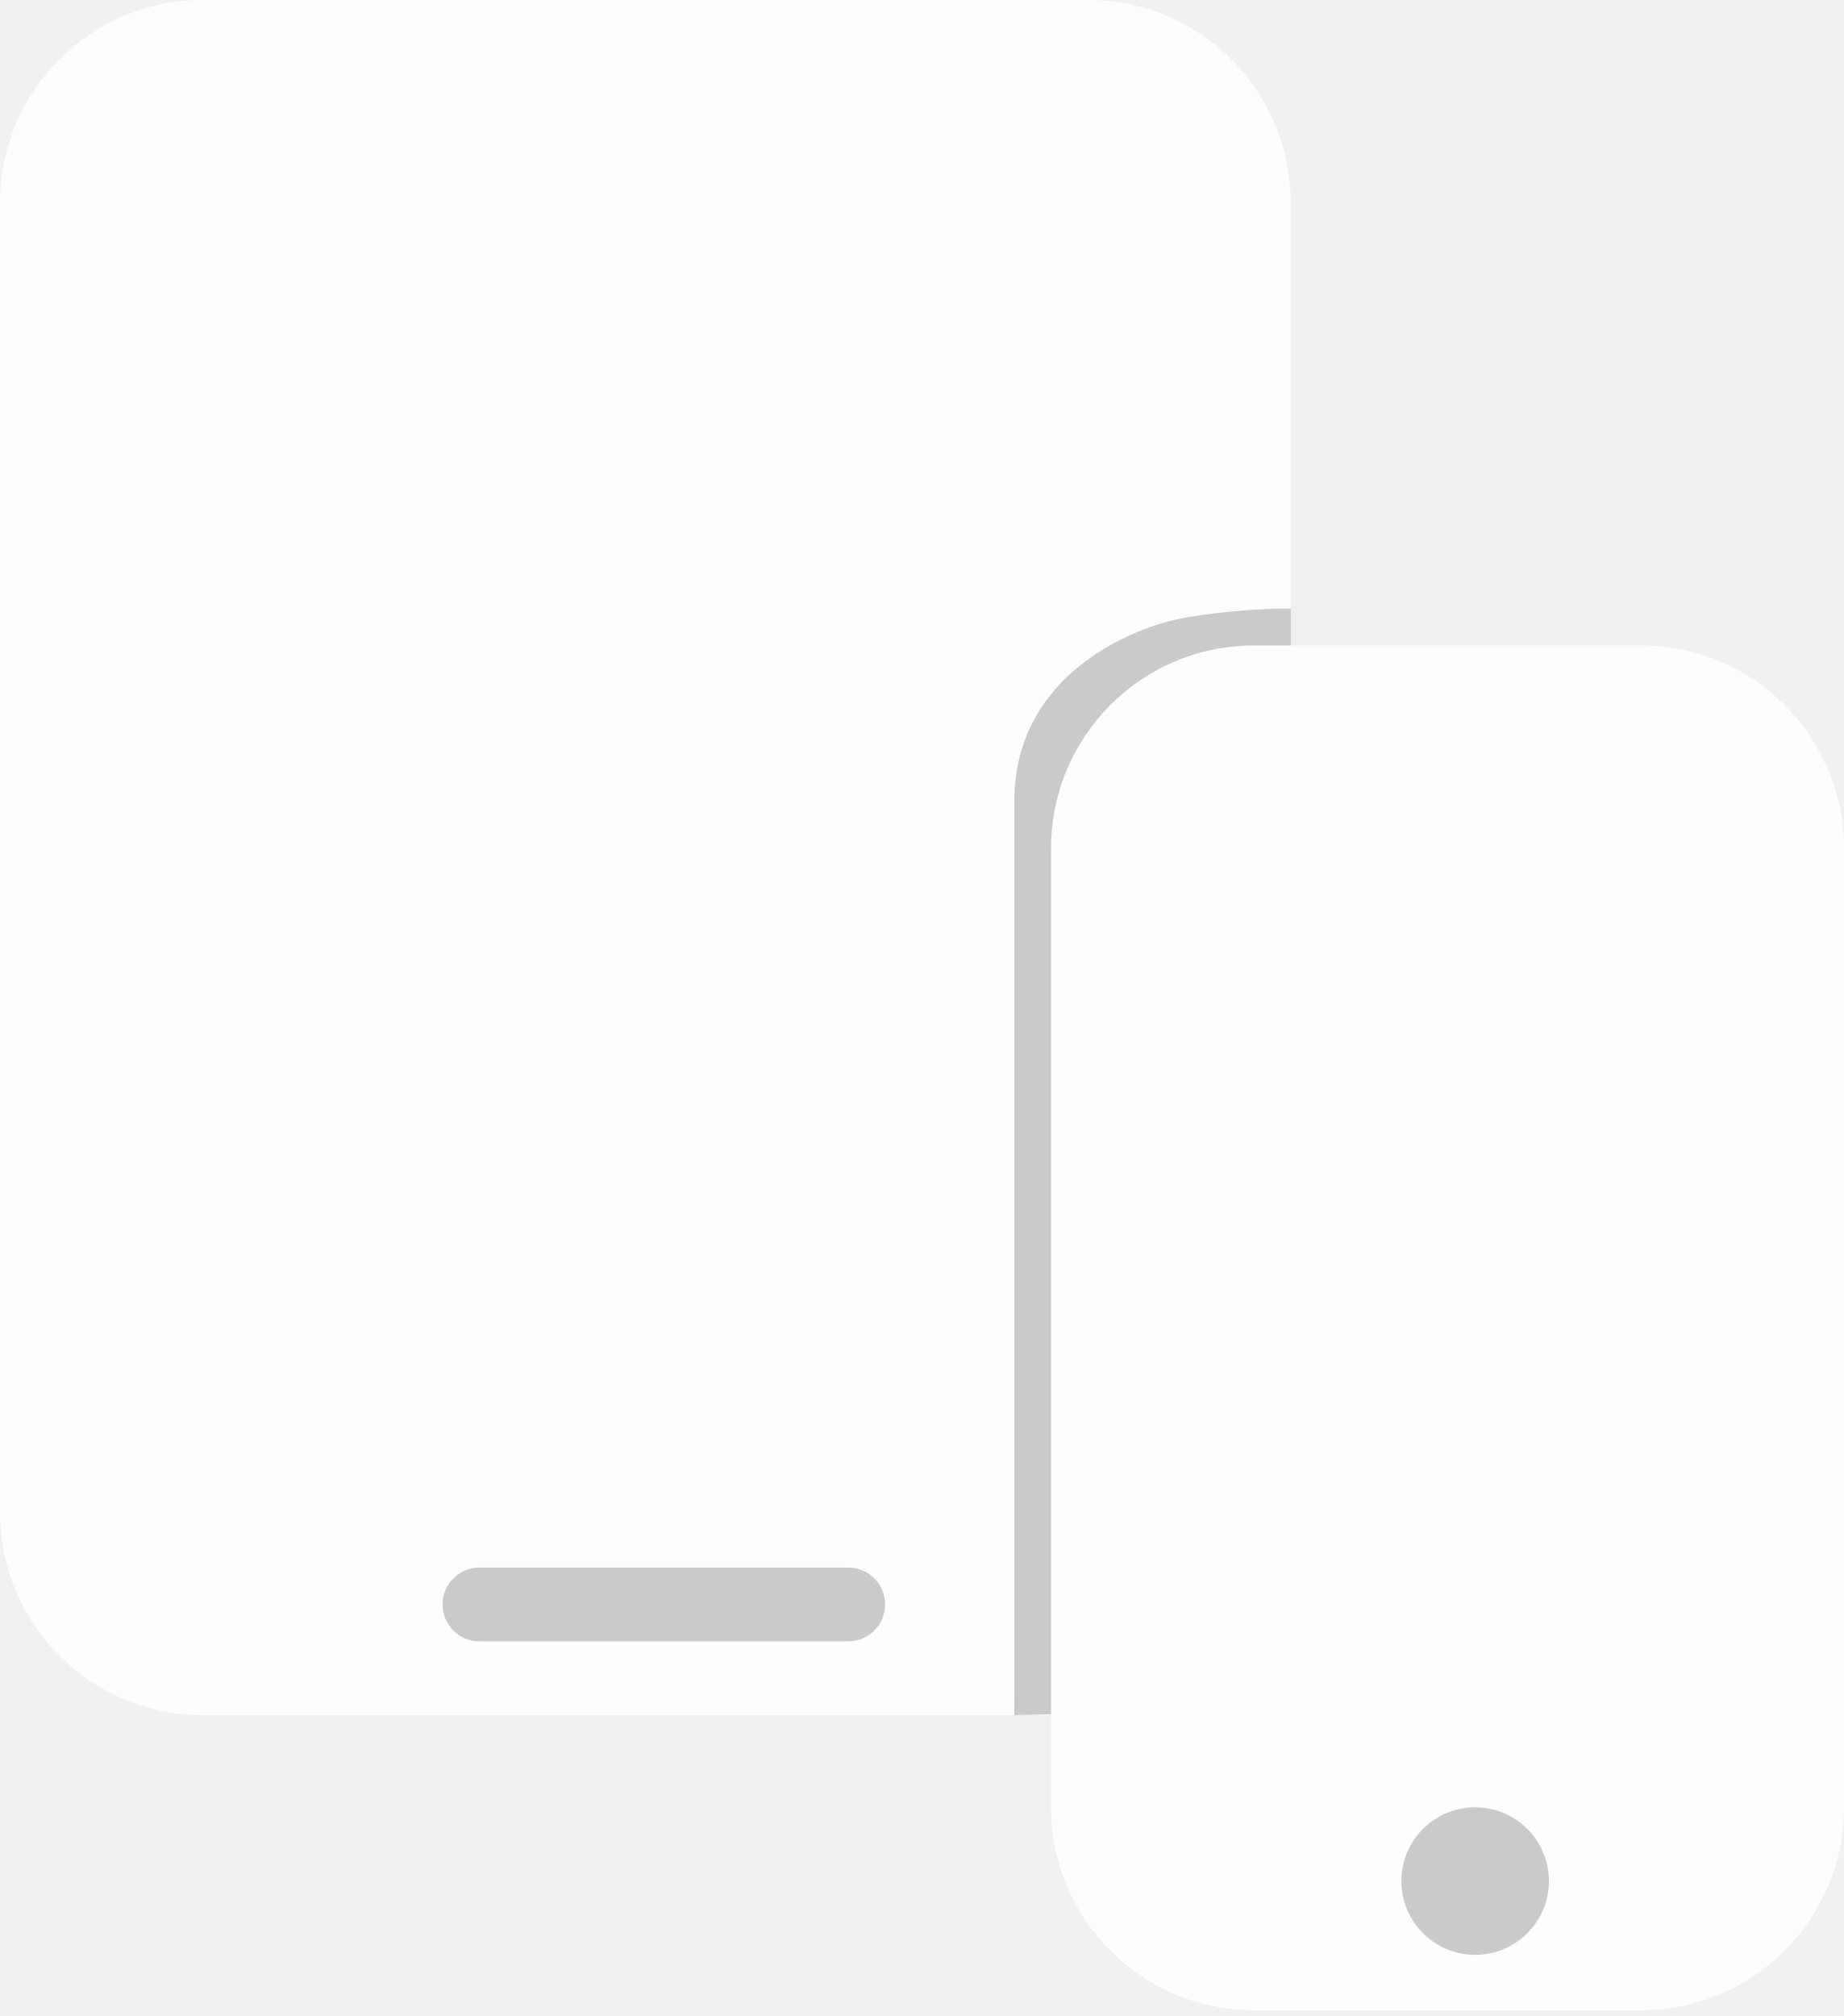
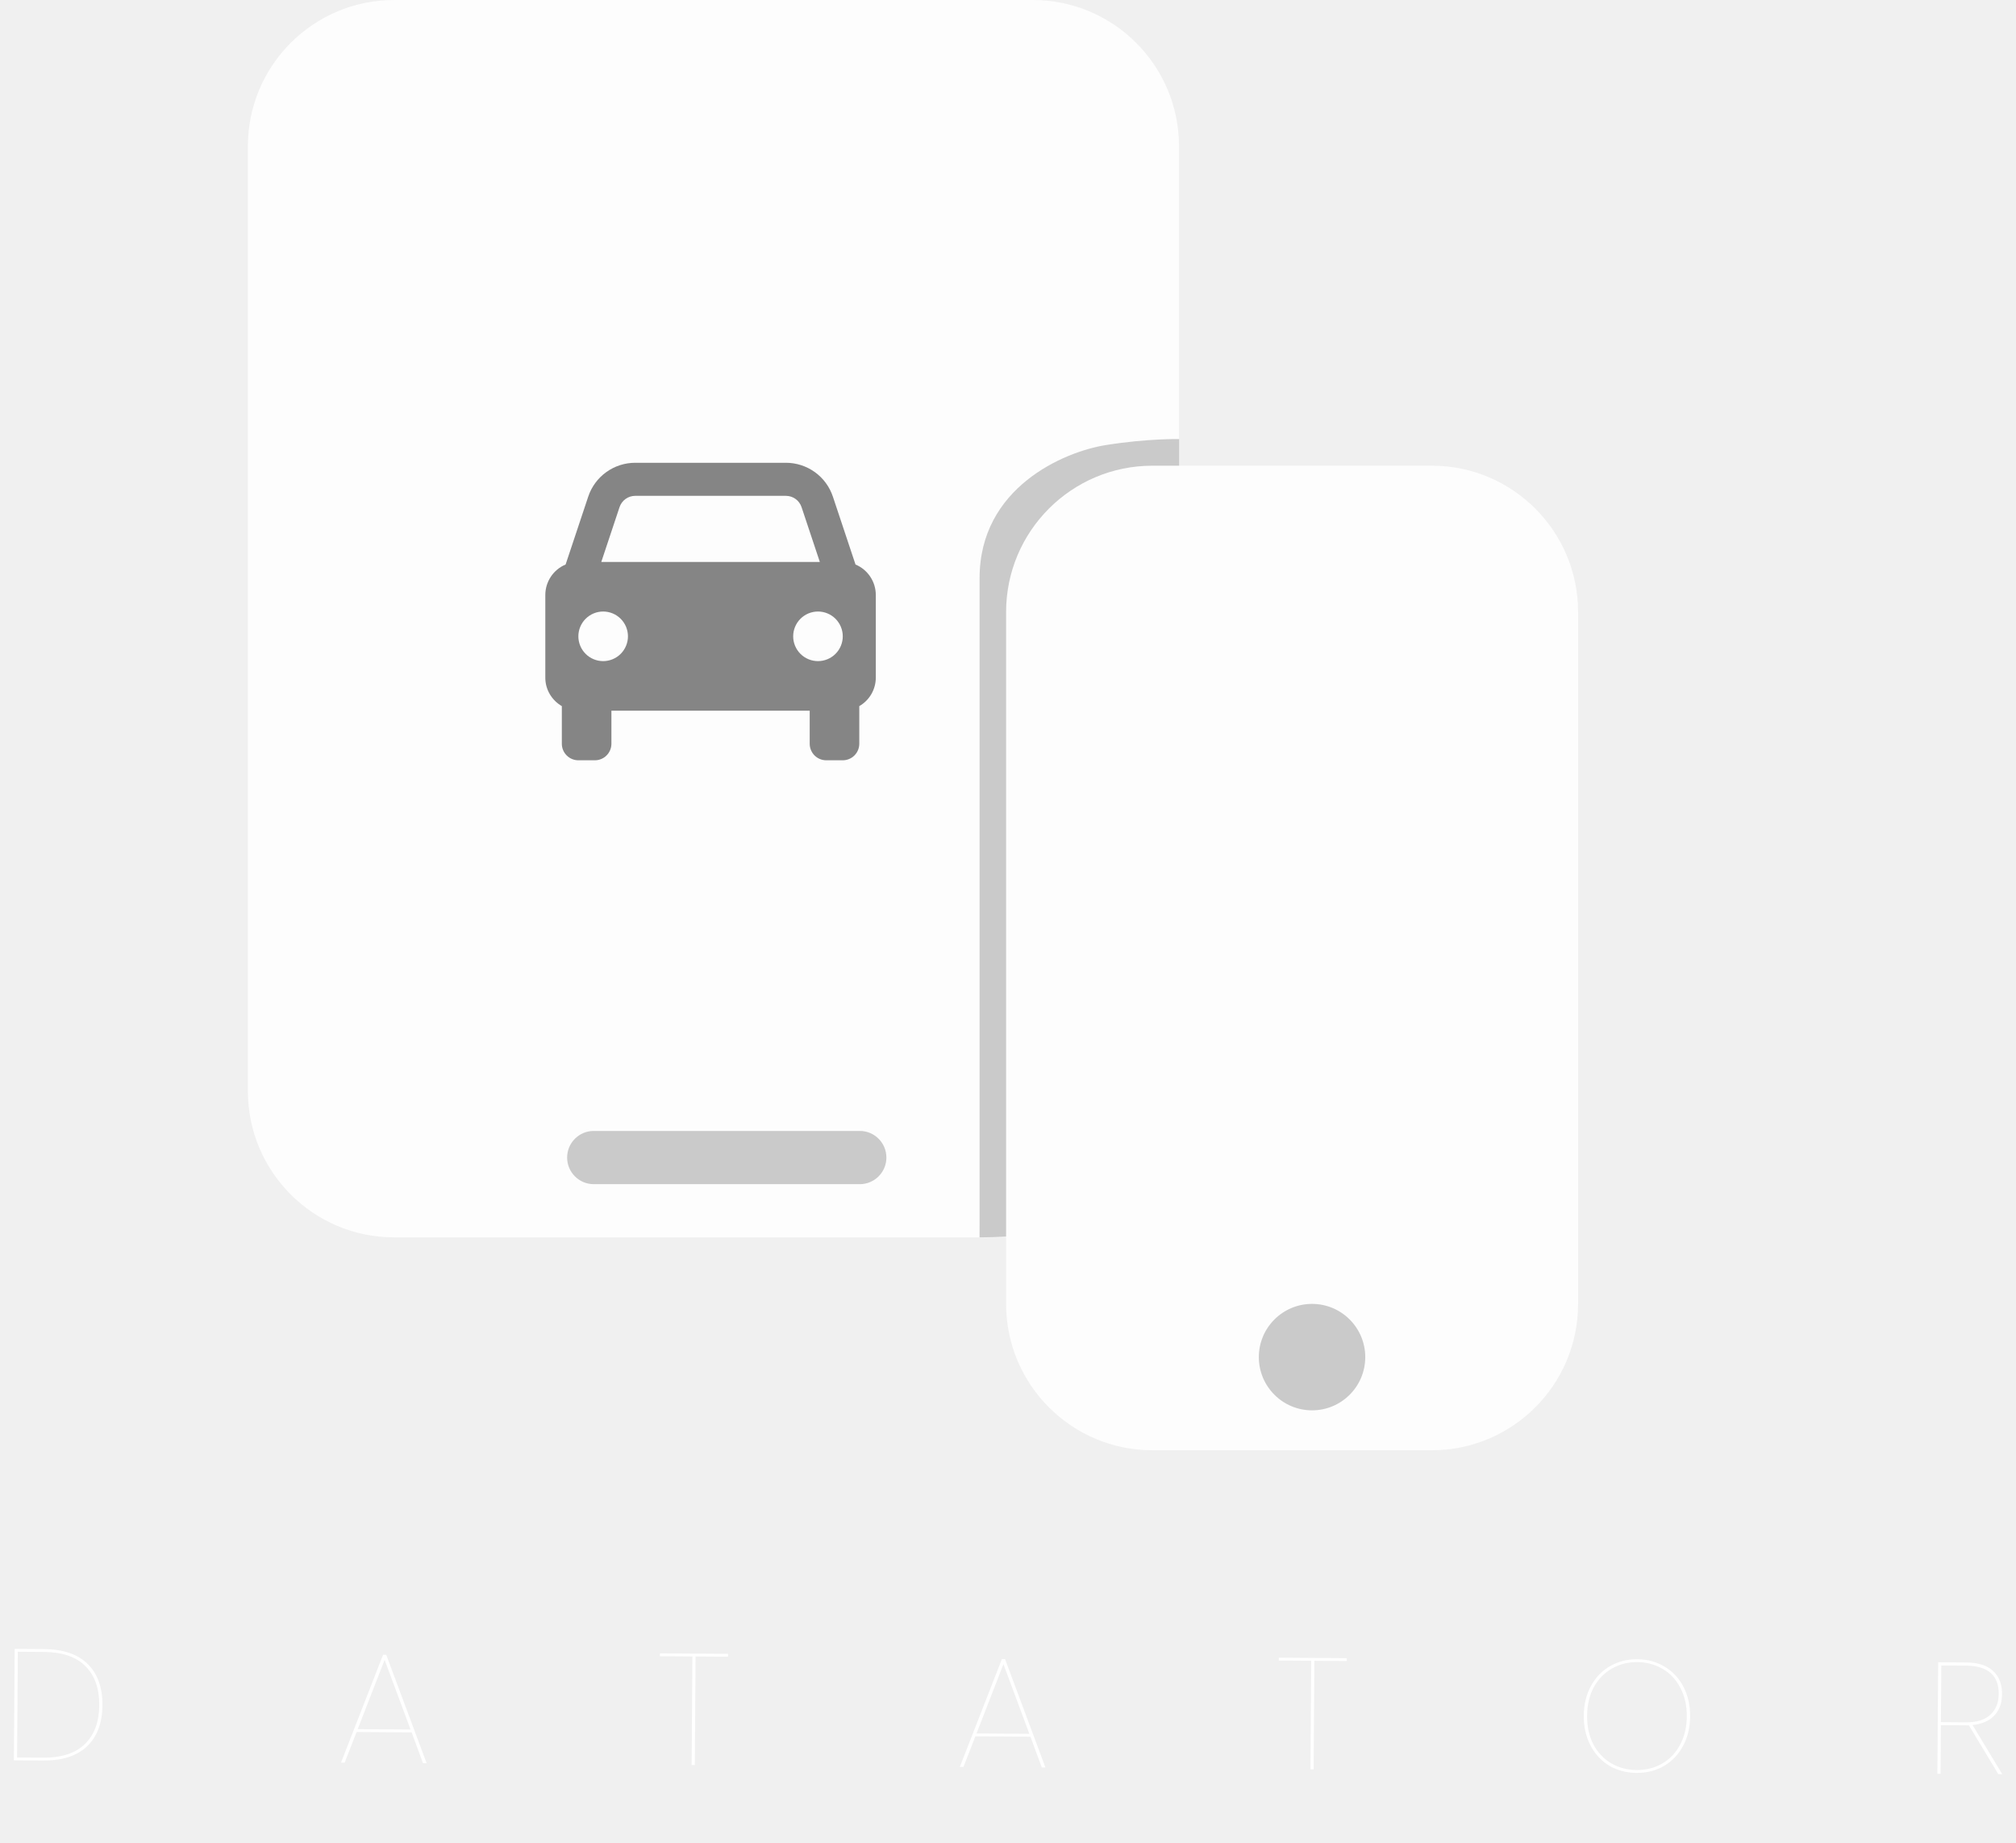
- <svg xmlns="http://www.w3.org/2000/svg" width="161" height="176" viewBox="0 0 161 176" fill="none">
-   <rect width="112.7" height="149.73" rx="17.71" fill="#FDFDFD" />
-   <rect x="38.641" y="136.852" width="38.64" height="6.44" rx="3.22" fill="#CACACA" />
-   <path d="M105.467 69.954V149.729C96.252 149.187 92.573 149.729 88.555 149.729C88.556 148.924 88.555 148.924 88.562 148.133V69.954C88.562 59.007 98.759 54.659 103.857 53.854C108.956 53.046 112.712 53.132 112.712 53.132V57.955V69.954H105.467Z" fill="#CACACA" />
-   <rect x="91.769" y="56.352" width="69.23" height="119.14" rx="17.71" fill="#FDFDFD" />
-   <circle cx="128.799" cy="164.221" r="6.44" fill="#CACACA" />
+ <svg xmlns="http://www.w3.org/2000/svg" width="244" height="223" viewBox="0 0 244 223" fill="none">
+   <rect x="30" width="112.7" height="149.73" rx="17.71" fill="#FDFDFD" />
+   <rect x="68.641" y="136.852" width="38.64" height="6.44" rx="3.22" fill="#CACACA" />
+   <path d="M135.467 69.954V149.729C126.252 149.187 122.573 149.729 118.555 149.729C118.556 148.924 118.555 148.924 118.562 148.133V69.954C118.562 59.007 128.759 54.659 133.857 53.854C138.956 53.046 142.712 53.132 142.712 53.132V57.955V69.954H135.467Z" fill="#CACACA" />
+   <rect x="121.77" y="56.352" width="69.23" height="119.14" rx="17.71" fill="#FDFDFD" />
+   <circle cx="158.799" cy="164.221" r="6.44" fill="#CACACA" />
+   <path d="M103.544 68.31L100.808 60.102C100.411 58.907 99.648 57.867 98.626 57.131C97.605 56.395 96.377 55.999 95.118 56H76.882C75.623 55.999 74.395 56.395 73.374 57.131C72.352 57.867 71.589 58.907 71.192 60.102L68.456 68.31C67.728 68.614 67.107 69.127 66.67 69.784C66.233 70.44 66 71.211 66 72V82C66 83.476 66.808 84.752 68 85.446V90C68 90.53 68.211 91.039 68.586 91.414C68.961 91.789 69.47 92 70 92H72C72.53 92 73.039 91.789 73.414 91.414C73.789 91.039 74 90.53 74 90V86H98V90C98 90.53 98.211 91.039 98.586 91.414C98.961 91.789 99.47 92 100 92H102C102.53 92 103.039 91.789 103.414 91.414C103.789 91.039 104 90.53 104 90V85.446C104.607 85.098 105.111 84.596 105.462 83.991C105.813 83.386 105.999 82.7 106 82V72C106 71.211 105.767 70.44 105.33 69.784C104.893 69.127 104.272 68.614 103.544 68.31ZM76.882 60H95.116C95.978 60 96.742 60.548 97.014 61.368L99.226 68H72.774L74.984 61.368C75.117 60.97 75.371 60.623 75.712 60.377C76.053 60.132 76.462 60 76.882 60V60ZM73 80C72.606 80 72.216 79.922 71.852 79.771C71.488 79.62 71.157 79.399 70.878 79.12C70.6 78.842 70.379 78.511 70.228 78.147C70.077 77.782 70 77.392 70 76.998C70 76.604 70.078 76.214 70.229 75.85C70.38 75.486 70.601 75.155 70.88 74.876C71.158 74.598 71.489 74.377 71.853 74.226C72.218 74.075 72.608 73.998 73.002 73.998C73.798 73.998 74.561 74.315 75.124 74.878C75.686 75.441 76.002 76.204 76.002 77C76.002 77.796 75.685 78.559 75.122 79.122C74.559 79.684 73.796 80 73 80V80ZM99 80C98.606 80 98.216 79.922 97.852 79.771C97.488 79.62 97.157 79.399 96.878 79.12C96.6 78.842 96.379 78.511 96.228 78.147C96.077 77.782 96 77.392 96 76.998C96 76.604 96.078 76.214 96.229 75.85C96.38 75.486 96.601 75.155 96.88 74.876C97.158 74.598 97.489 74.377 97.853 74.226C98.218 74.075 98.608 73.998 99.002 73.998C99.798 73.998 100.561 74.315 101.124 74.878C101.686 75.441 102.002 76.204 102.002 77C102.002 77.796 101.685 78.559 101.122 79.122C100.559 79.684 99.796 80 99 80V80Z" fill="#858585" />
+   <path d="M5.318 199.551C7.642 199.568 9.407 200.167 10.611 201.351C11.816 202.534 12.411 204.198 12.396 206.343C12.382 208.488 11.763 210.144 10.542 211.31C9.321 212.477 7.548 213.052 5.224 213.036L1.681 213.011L1.775 199.527L5.318 199.551ZM5.227 212.691C7.449 212.706 9.132 212.156 10.276 211.04C11.42 209.925 11.999 208.358 12.013 206.34C12.027 204.323 11.47 202.748 10.341 201.617C9.213 200.485 7.538 199.912 5.316 199.896L2.156 199.874L2.067 212.669L5.227 212.691ZM49.823 209.63L43.158 209.584L41.715 213.29L41.274 213.287L46.364 200.24L46.747 200.242L51.636 213.359L51.196 213.356L49.823 209.63ZM49.691 209.284L46.551 200.854L43.294 209.24L49.691 209.284ZM88.114 200.128L88.111 200.473L84.185 200.445L84.093 213.585L83.71 213.582L83.802 200.443L79.875 200.415L79.877 200.071L88.114 200.128ZM124.719 210.152L118.054 210.105L116.61 213.811L116.17 213.808L121.26 200.761L121.643 200.764L126.532 213.88L126.091 213.877L124.719 210.152ZM124.587 209.806L121.447 201.375L118.19 209.761L124.587 209.806ZM163.009 200.65L163.007 200.994L159.08 200.967L158.989 214.106L158.606 214.104L158.697 200.964L154.771 200.937L154.773 200.592L163.009 200.65ZM198.075 214.532C196.836 214.523 195.727 214.228 194.748 213.647C193.782 213.052 193.028 212.23 192.486 211.179C191.944 210.128 191.678 208.939 191.687 207.611C191.696 206.283 191.979 205.097 192.536 204.054C193.092 203.011 193.857 202.205 194.832 201.637C195.819 201.057 196.932 200.771 198.171 200.78C199.409 200.788 200.512 201.09 201.478 201.684C202.457 202.265 203.218 203.081 203.759 204.132C204.301 205.183 204.567 206.372 204.558 207.7C204.549 209.028 204.266 210.214 203.71 211.257C203.153 212.3 202.382 213.112 201.394 213.693C200.42 214.261 199.313 214.54 198.075 214.532ZM198.077 214.187C199.201 214.195 200.224 213.94 201.147 213.423C202.07 212.893 202.797 212.138 203.327 211.159C203.871 210.167 204.147 209.013 204.156 207.698C204.165 206.382 203.905 205.231 203.376 204.244C202.859 203.245 202.143 202.48 201.227 201.95C200.311 201.407 199.292 201.132 198.168 201.124C197.044 201.116 196.021 201.377 195.098 201.907C194.175 202.425 193.442 203.179 192.899 204.171C192.368 205.151 192.099 206.298 192.089 207.614C192.08 208.929 192.334 210.086 192.85 211.086C193.38 212.073 194.102 212.838 195.018 213.38C195.934 213.91 196.954 214.179 198.077 214.187ZM241.86 214.683L238.301 208.778L237.937 208.776L234.91 208.755L234.869 214.635L234.486 214.632L234.58 201.148L237.951 201.171C239.432 201.182 240.528 201.528 241.239 202.21C241.962 202.891 242.319 203.82 242.311 204.994C242.303 206.08 241.991 206.946 241.373 207.593C240.756 208.24 239.879 208.623 238.741 208.743L242.339 214.687L241.86 214.683ZM237.939 208.412C239.254 208.421 240.24 208.115 240.895 207.494C241.564 206.873 241.901 206.039 241.909 204.992C241.925 202.719 240.605 201.573 237.949 201.555L234.961 201.534L234.913 208.391L237.939 208.412Z" fill="white" />
</svg>
